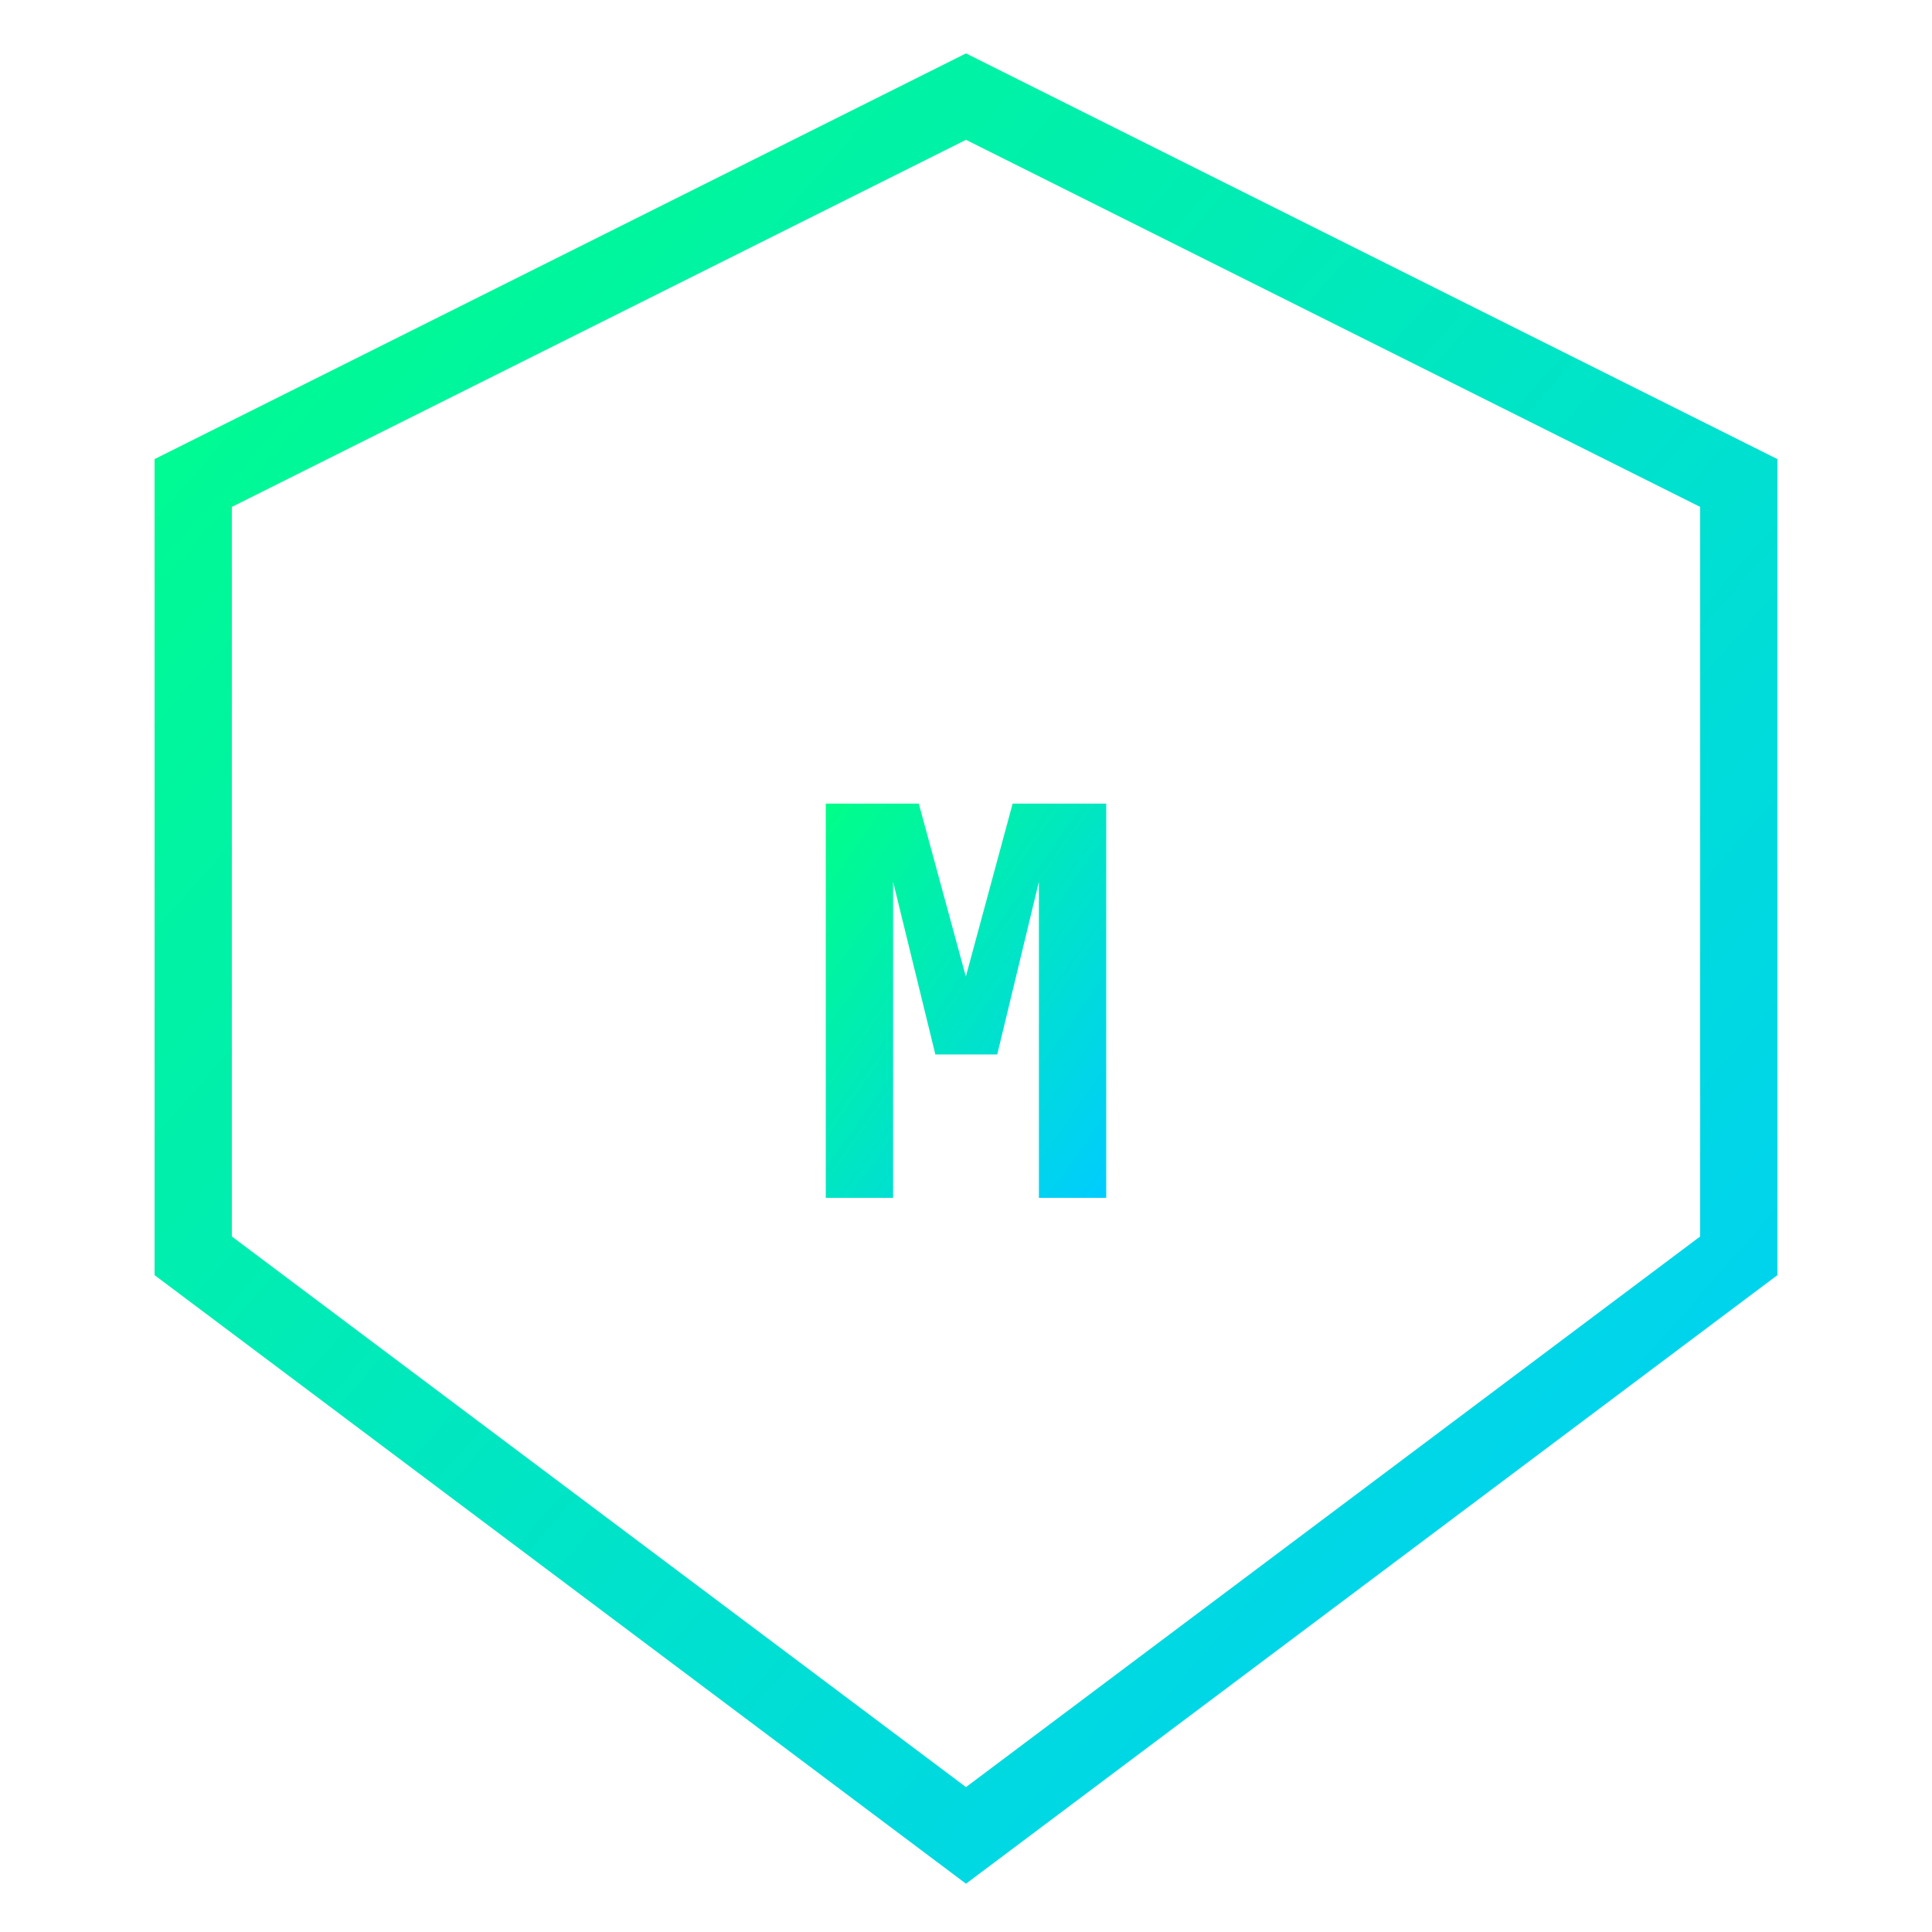
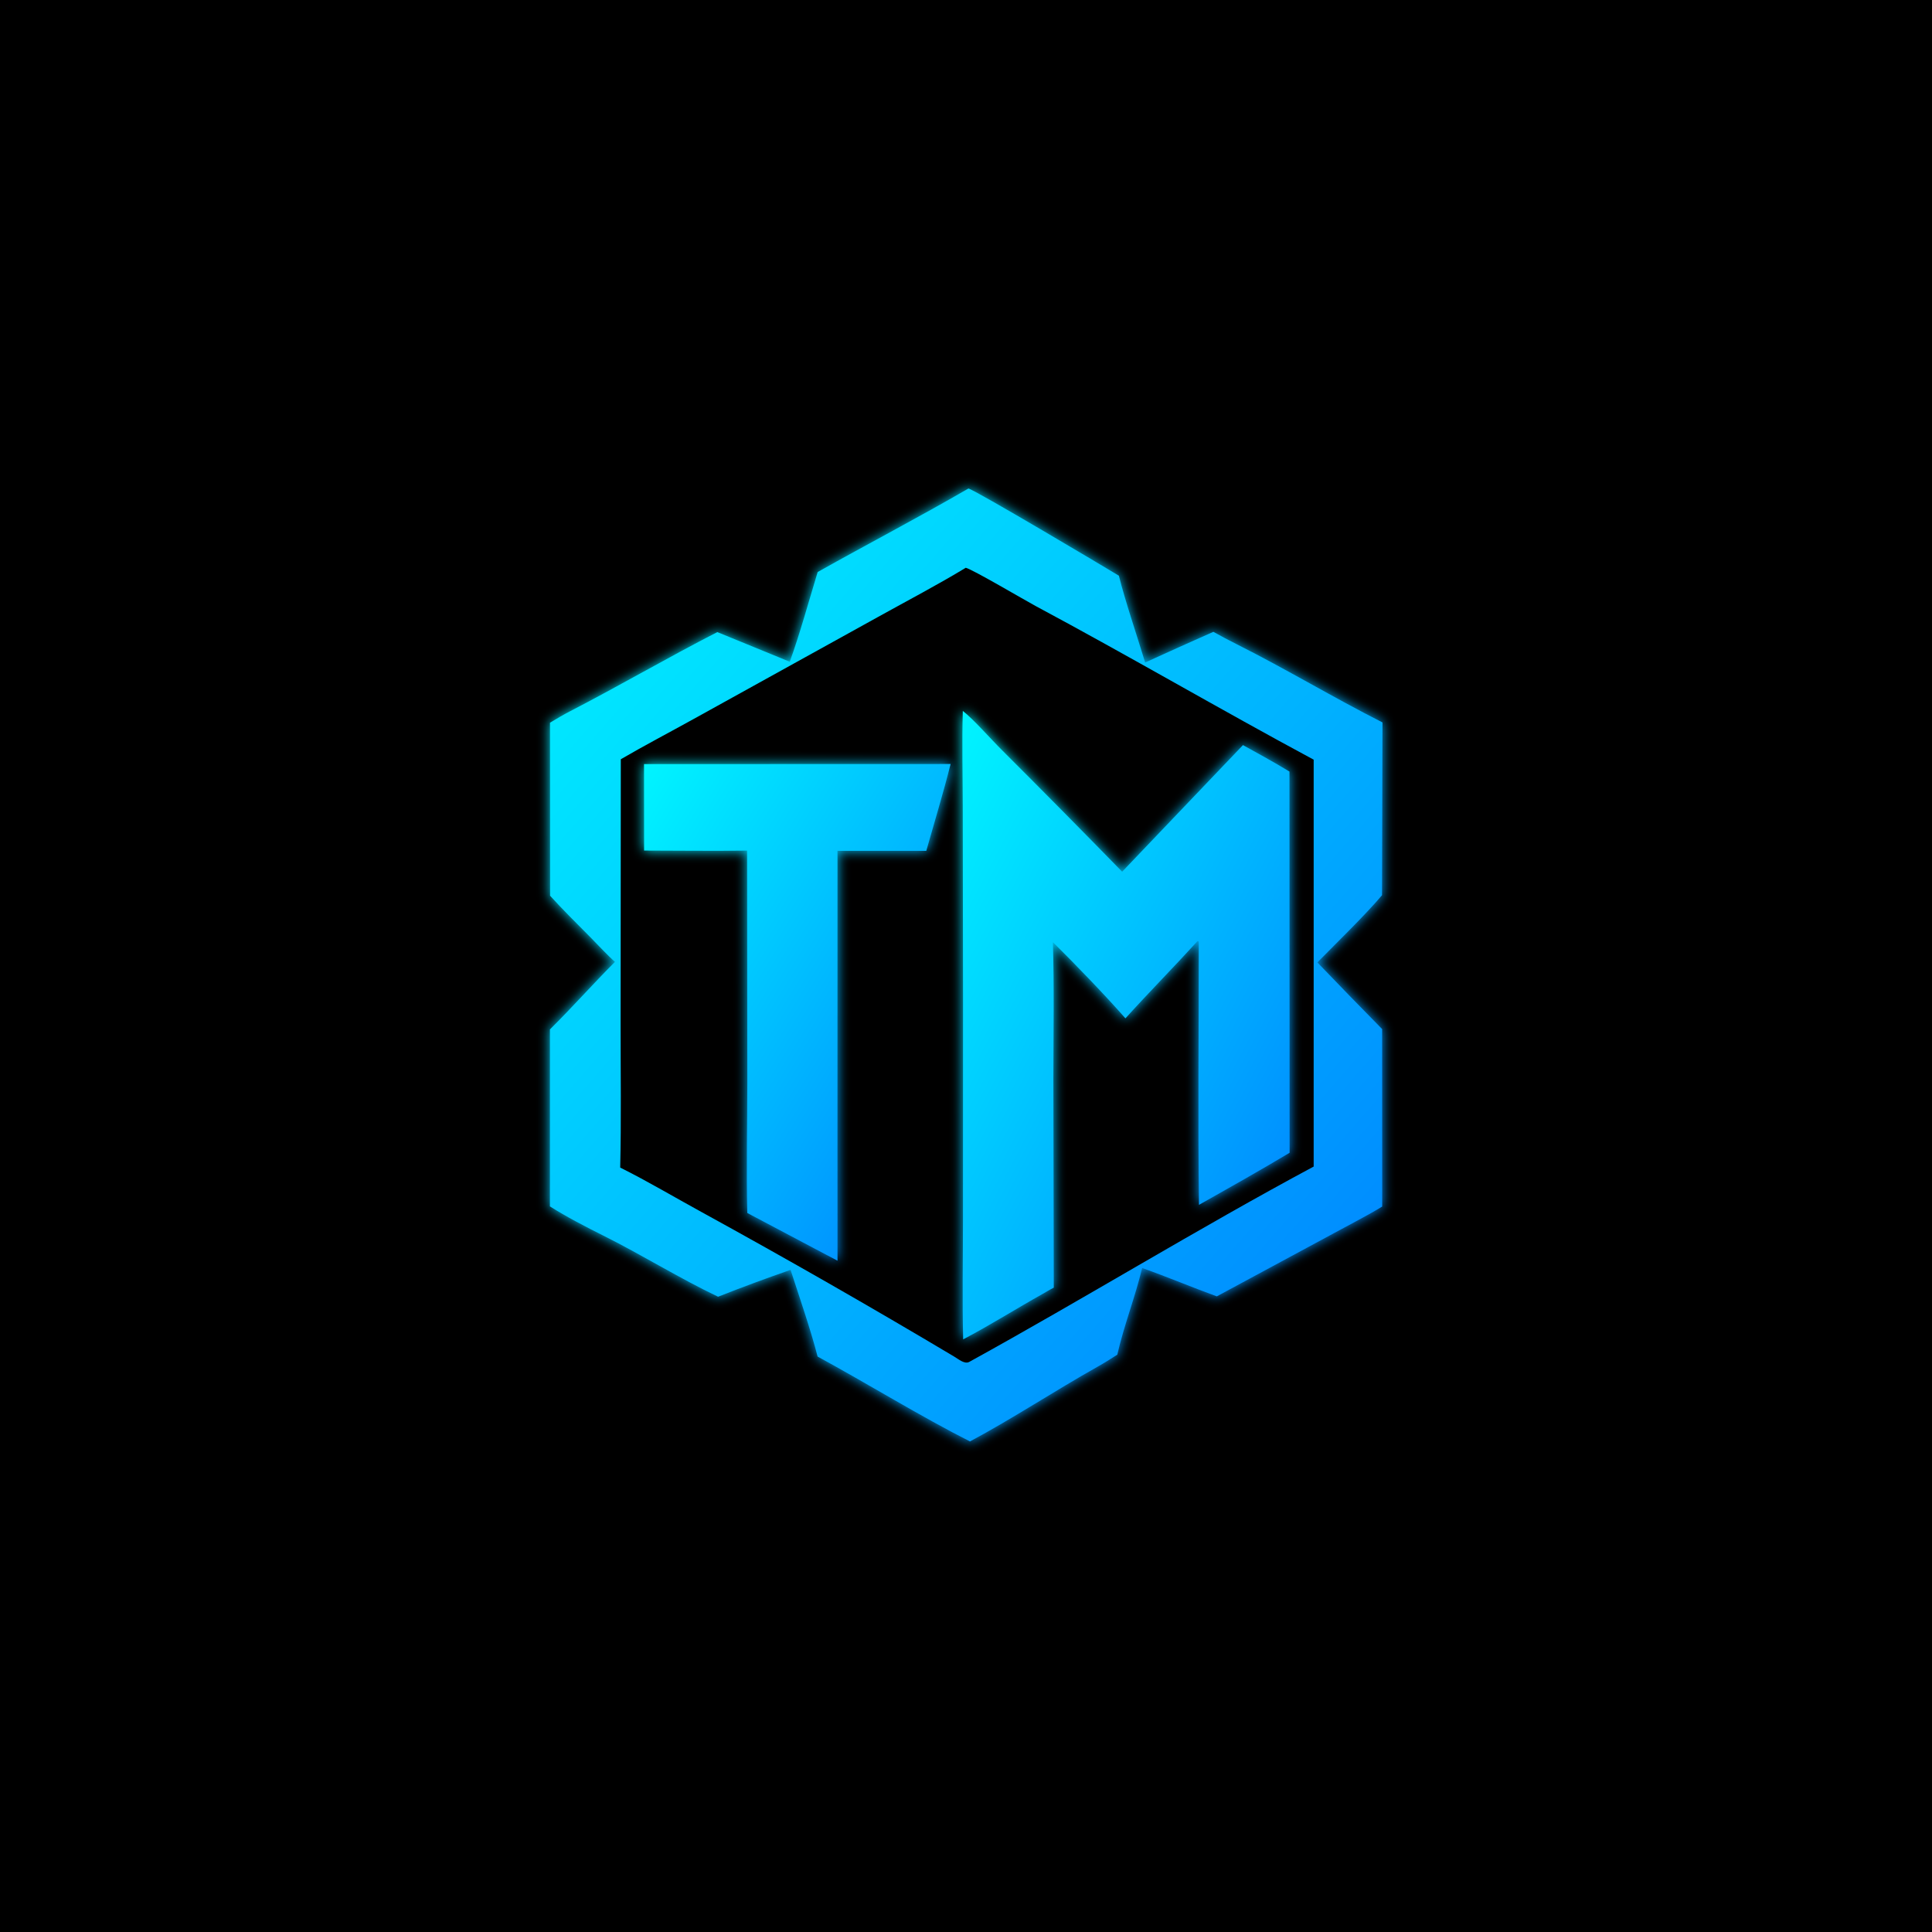
- <svg xmlns="http://www.w3.org/2000/svg" viewBox="0 0 100 100">
+ <svg xmlns="http://www.w3.org/2000/svg" height="1024" preserveAspectRatio="none" style="display: block;" version="1.1" viewBox="0 0 2048 2048" width="1024">
  <defs>
-     <linearGradient id="g" x1="0%" y1="0%" x2="100%" y2="100%">
-       <stop offset="0%" style="stop-color:#00ff88" />
-       <stop offset="100%" style="stop-color:#00ccff" />
+     <linearGradient id="cyanGrad" x1="0%" y1="0%" x2="100%" y2="100%">
+       <stop offset="0%" style="stop-color:#00f5ff;stop-opacity:1" />
+       <stop offset="100%" style="stop-color:#007fff;stop-opacity:1" />
    </linearGradient>
+     <filter id="glow" x="-20%" y="-20%" width="140%" height="140%">
+       <feGaussianBlur stdDeviation="6" result="blur" />
+       <feMerge>
+         <feMergeNode in="blur" />
+         <feMergeNode in="SourceGraphic" />
+       </feMerge>
+     </filter>
  </defs>
-   <polygon points="50,5 90,25 90,65 50,95 10,65 10,25" fill="none" stroke="url(#g)" stroke-width="4" />
-   <text x="50" y="62" text-anchor="middle" font-family="monospace" font-size="28" font-weight="bold" fill="url(#g)">M</text>
+   <path d="M 0 0 L 2048 0 L 2048 2048 L 0 2048 L 0 0 z" fill="rgb(0,0,0)" transform="translate(0,0)" />
+   <path d="M 1026.56 517.851 C 1033.12 519.107 1170.84 601.014 1186.07 610.288 C 1192.52 636.51 1205.85 675.615 1213.88 702.315 C 1237.94 691.338 1262.05 680.492 1286.22 669.778 C 1294.31 674.355 1303.02 678.915 1311.34 683.098 C 1363.35 709.249 1413.62 739.562 1465.48 765.81 L 1465 948.967 C 1446.02 971.24 1417.48 998.783 1396.46 1020.21 C 1419.17 1043.92 1442.06 1067.48 1465.11 1090.87 L 1465.17 1278.99 C 1449.73 1288.45 1431.15 1297.83 1415 1306.7 L 1289.84 1374.19 C 1263.34 1364.5 1237.4 1353.55 1210.71 1344.12 C 1203.4 1374.85 1191.53 1404.63 1184.37 1436 C 1177.51 1440.43 1170.35 1444.91 1163.24 1448.91 C 1118.09 1474.29 1073.77 1503.56 1028.21 1527.97 C 975.57 1501.33 919.268 1466.54 866.698 1438 C 859.526 1409.98 847.163 1374.2 838.047 1346.11 C 812.225 1355.04 786.6 1364.53 761.19 1374.57 C 720.429 1355.15 680.127 1330.05 639.515 1309.77 C 621.156 1300.61 600.104 1289.71 582.944 1278.82 L 582.968 1091.22 C 606.877 1067.58 628.594 1042.99 651.884 1019.6 C 643.911 1012.61 633.422 1001.15 625.654 993.33 C 611.518 979.103 596.587 964.3 583.124 949.508 L 583.03 766.13 C 589.543 762.115 597.111 757.688 603.903 754.178 C 656.307 727.098 707.978 696.927 760.391 670.068 L 837.188 701.5 C 847.514 673.226 857.804 635.778 866.779 606.371 C 919.678 576.667 974.06 548.315 1026.56 517.851 z" fill="url(#cyanGrad)" filter="url(#glow)" transform="translate(0,0)" />
+   <path d="M 1023.75 601.849 C 1031.26 603.75 1086.97 636.603 1097.88 642.447 C 1196.6 695.29 1293.9 752.27 1392.55 805.287 L 1392.54 1236.61 C 1269.62 1302.52 1149.3 1376.56 1027.37 1443.72 C 1022.41 1446.32 1016.15 1440.78 1011.23 1437.89 C 923.071 1385.36 833.986 1334.39 744.02 1285.01 C 715.398 1269.38 686.588 1252.19 657.437 1237.67 C 658.643 1188.35 657.832 1135.75 657.872 1086.23 L 658.077 804.838 C 682.671 790.487 710.363 776 735.441 762.072 L 930.822 653.954 C 960.564 637.437 995.088 619.307 1023.75 601.849 z" fill="rgb(0,0,0)" transform="translate(0,0)" />
+   <path d="M 1020.63 753.605 C 1031.94 762.382 1050.99 784.193 1062.48 795.527 C 1105.11 838.098 1147.46 880.948 1189.53 924.074 L 1317.61 789.846 C 1333.92 798.937 1351.05 808.172 1366.89 817.932 L 1367.02 1221.98 C 1336.51 1240.25 1302 1259.7 1270.98 1277.18 C 1269.76 1186.01 1270.8 1092.1 1270.77 1000.75 L 1270.61 997.868 L 1269.4 997.643 C 1244.16 1025.3 1217.96 1051.85 1193 1079.49 C 1172.74 1056.23 1138.12 1020.32 1116.1 998.727 C 1117.57 1045.4 1116.65 1096.7 1116.61 1143.65 L 1117.04 1364.98 C 1113.18 1366.85 1109.37 1369.28 1105.61 1371.39 C 1077.34 1387.22 1049.65 1404.68 1021 1419.79 C 1019.95 1379.01 1020.79 1334.87 1020.8 1293.79 L 1020.86 1058.42 L 1020.58 856.071 C 1020.53 822.898 1019.62 786.424 1020.63 753.605 z" fill="url(#cyanGrad)" filter="url(#glow)" transform="translate(0,0)" />
+   <path d="M 682.701 809.983 L 1007.68 809.884 C 1000.04 840.144 990.445 871.78 981.886 901.944 L 887.775 901.937 L 887.741 1216.5 L 887.788 1336.39 L 792.18 1285.81 C 791.102 1241.28 792.157 1192.74 792.213 1147.89 L 791.974 901.647 C 756.123 902.208 718.754 901.641 682.779 901.62 L 682.701 809.983 z" fill="url(#cyanGrad)" filter="url(#glow)" transform="translate(0,0)" />
</svg>
